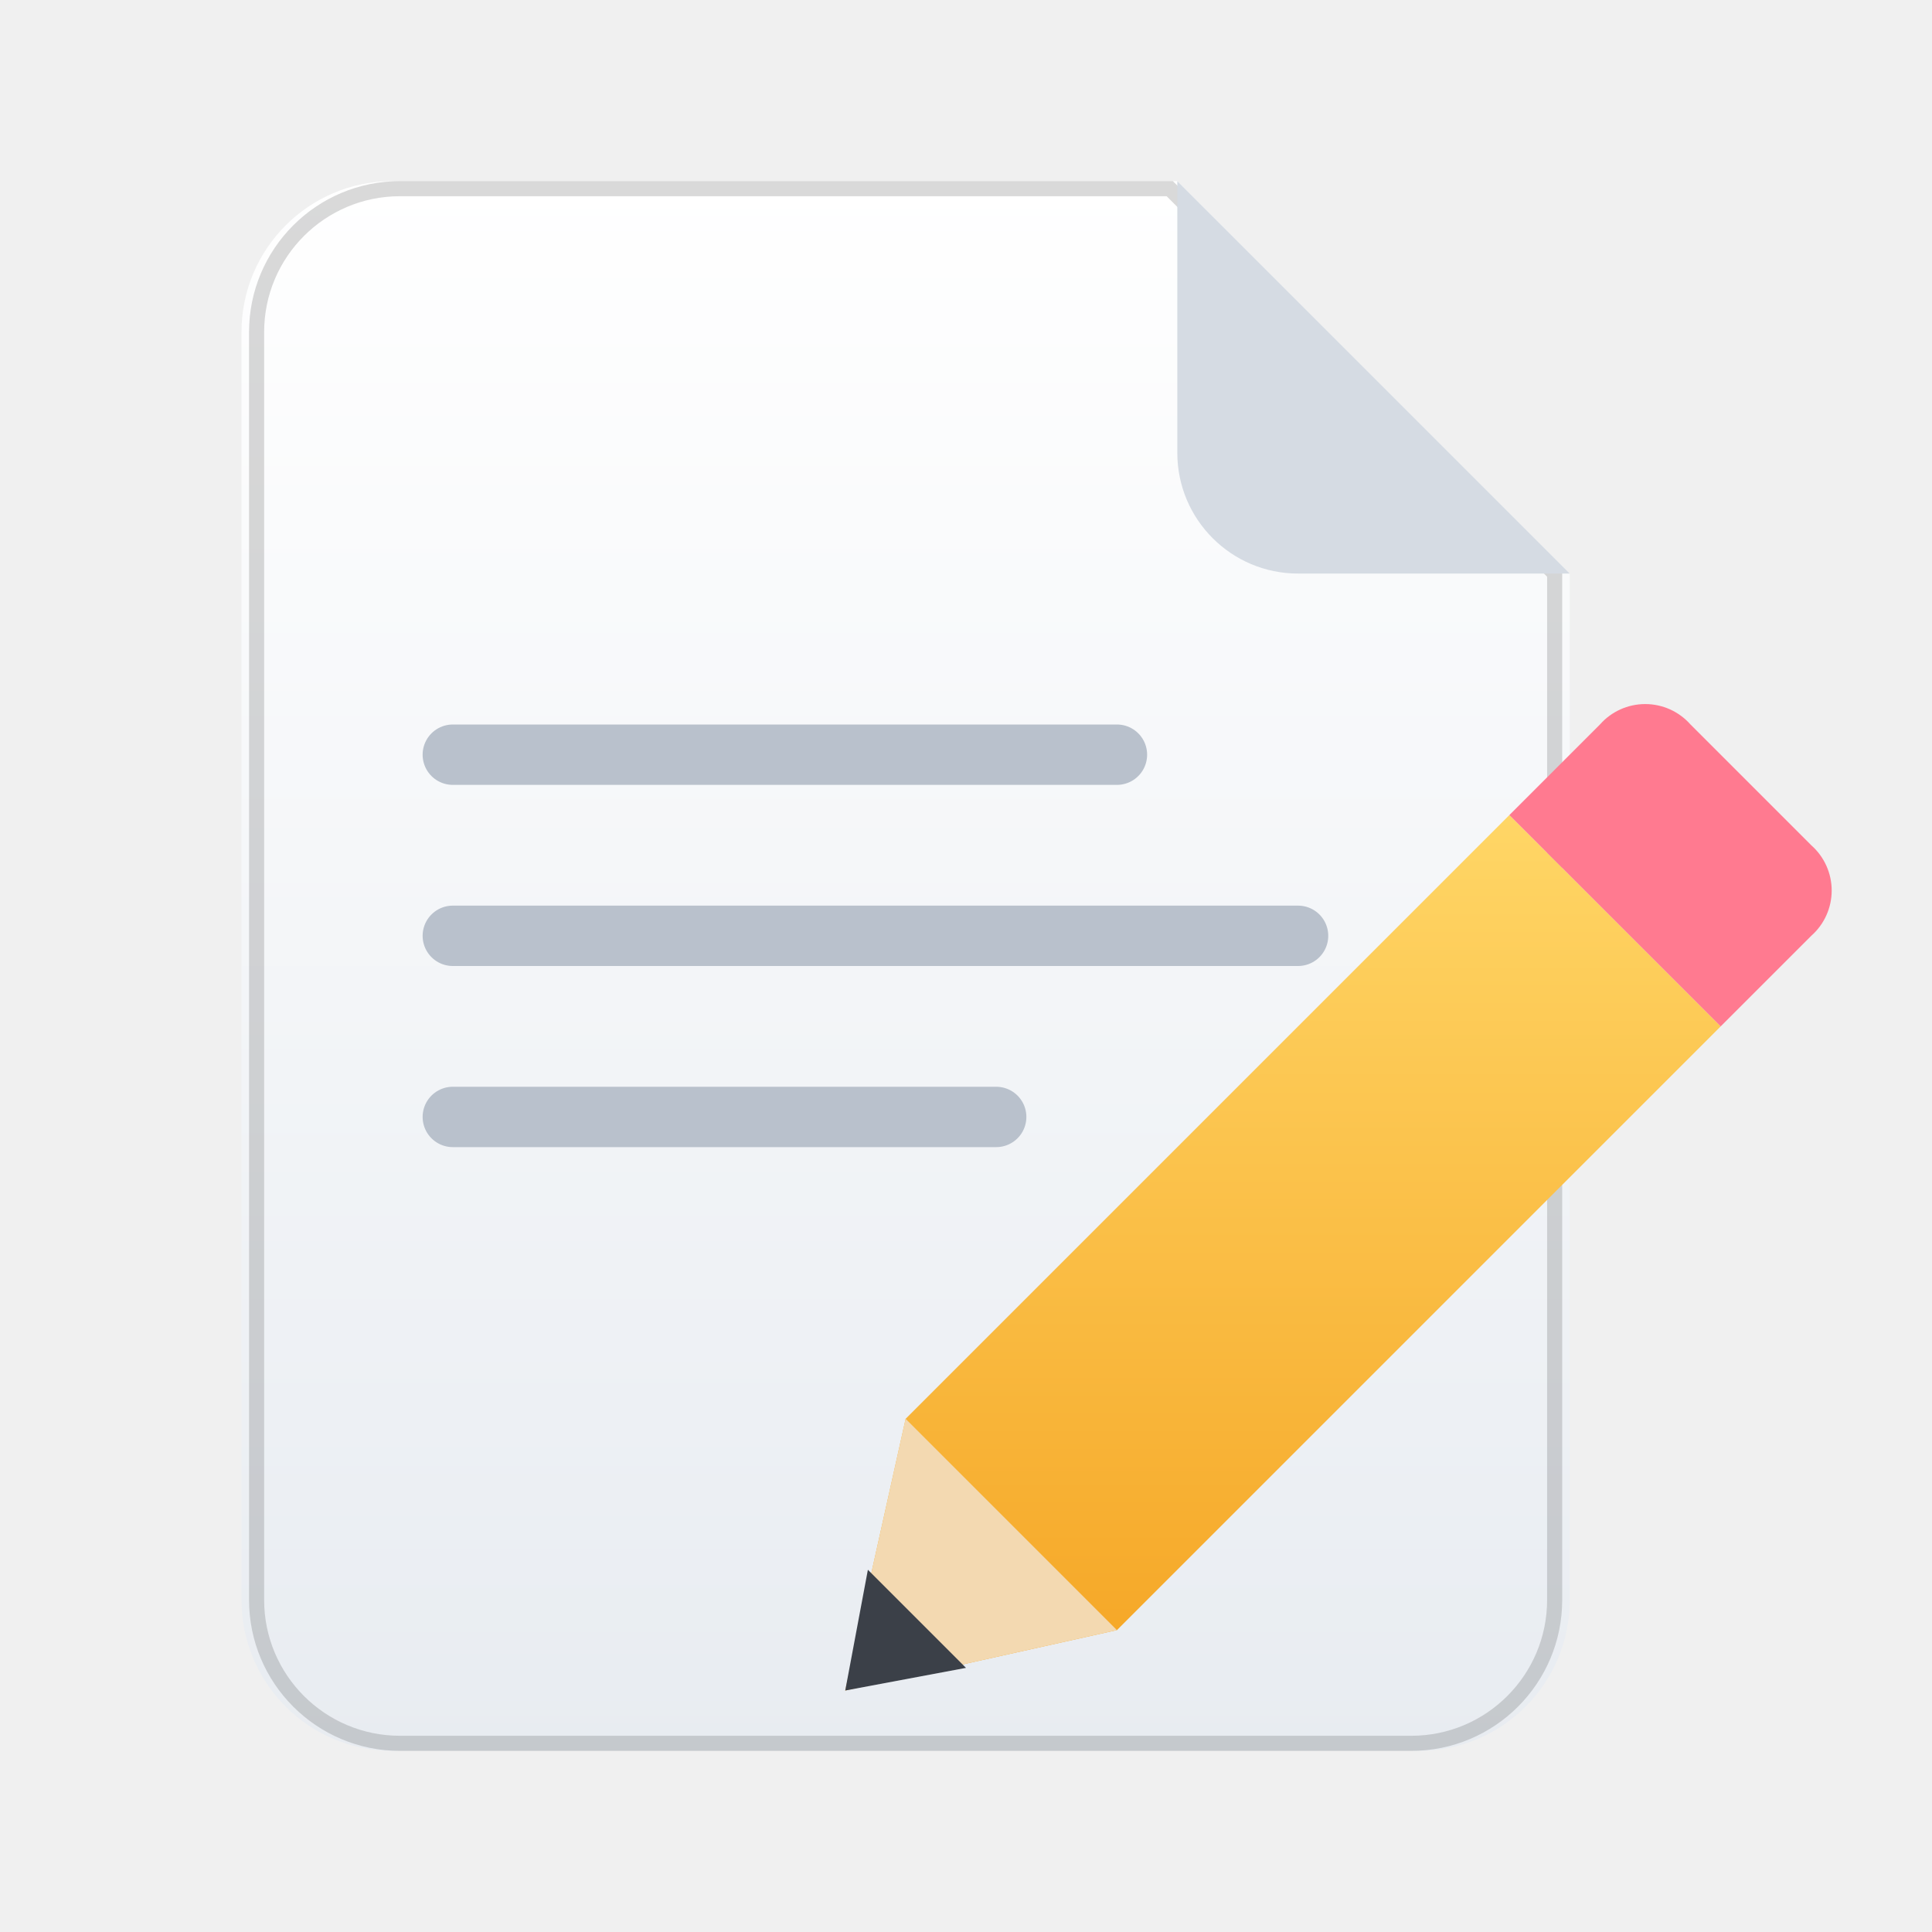
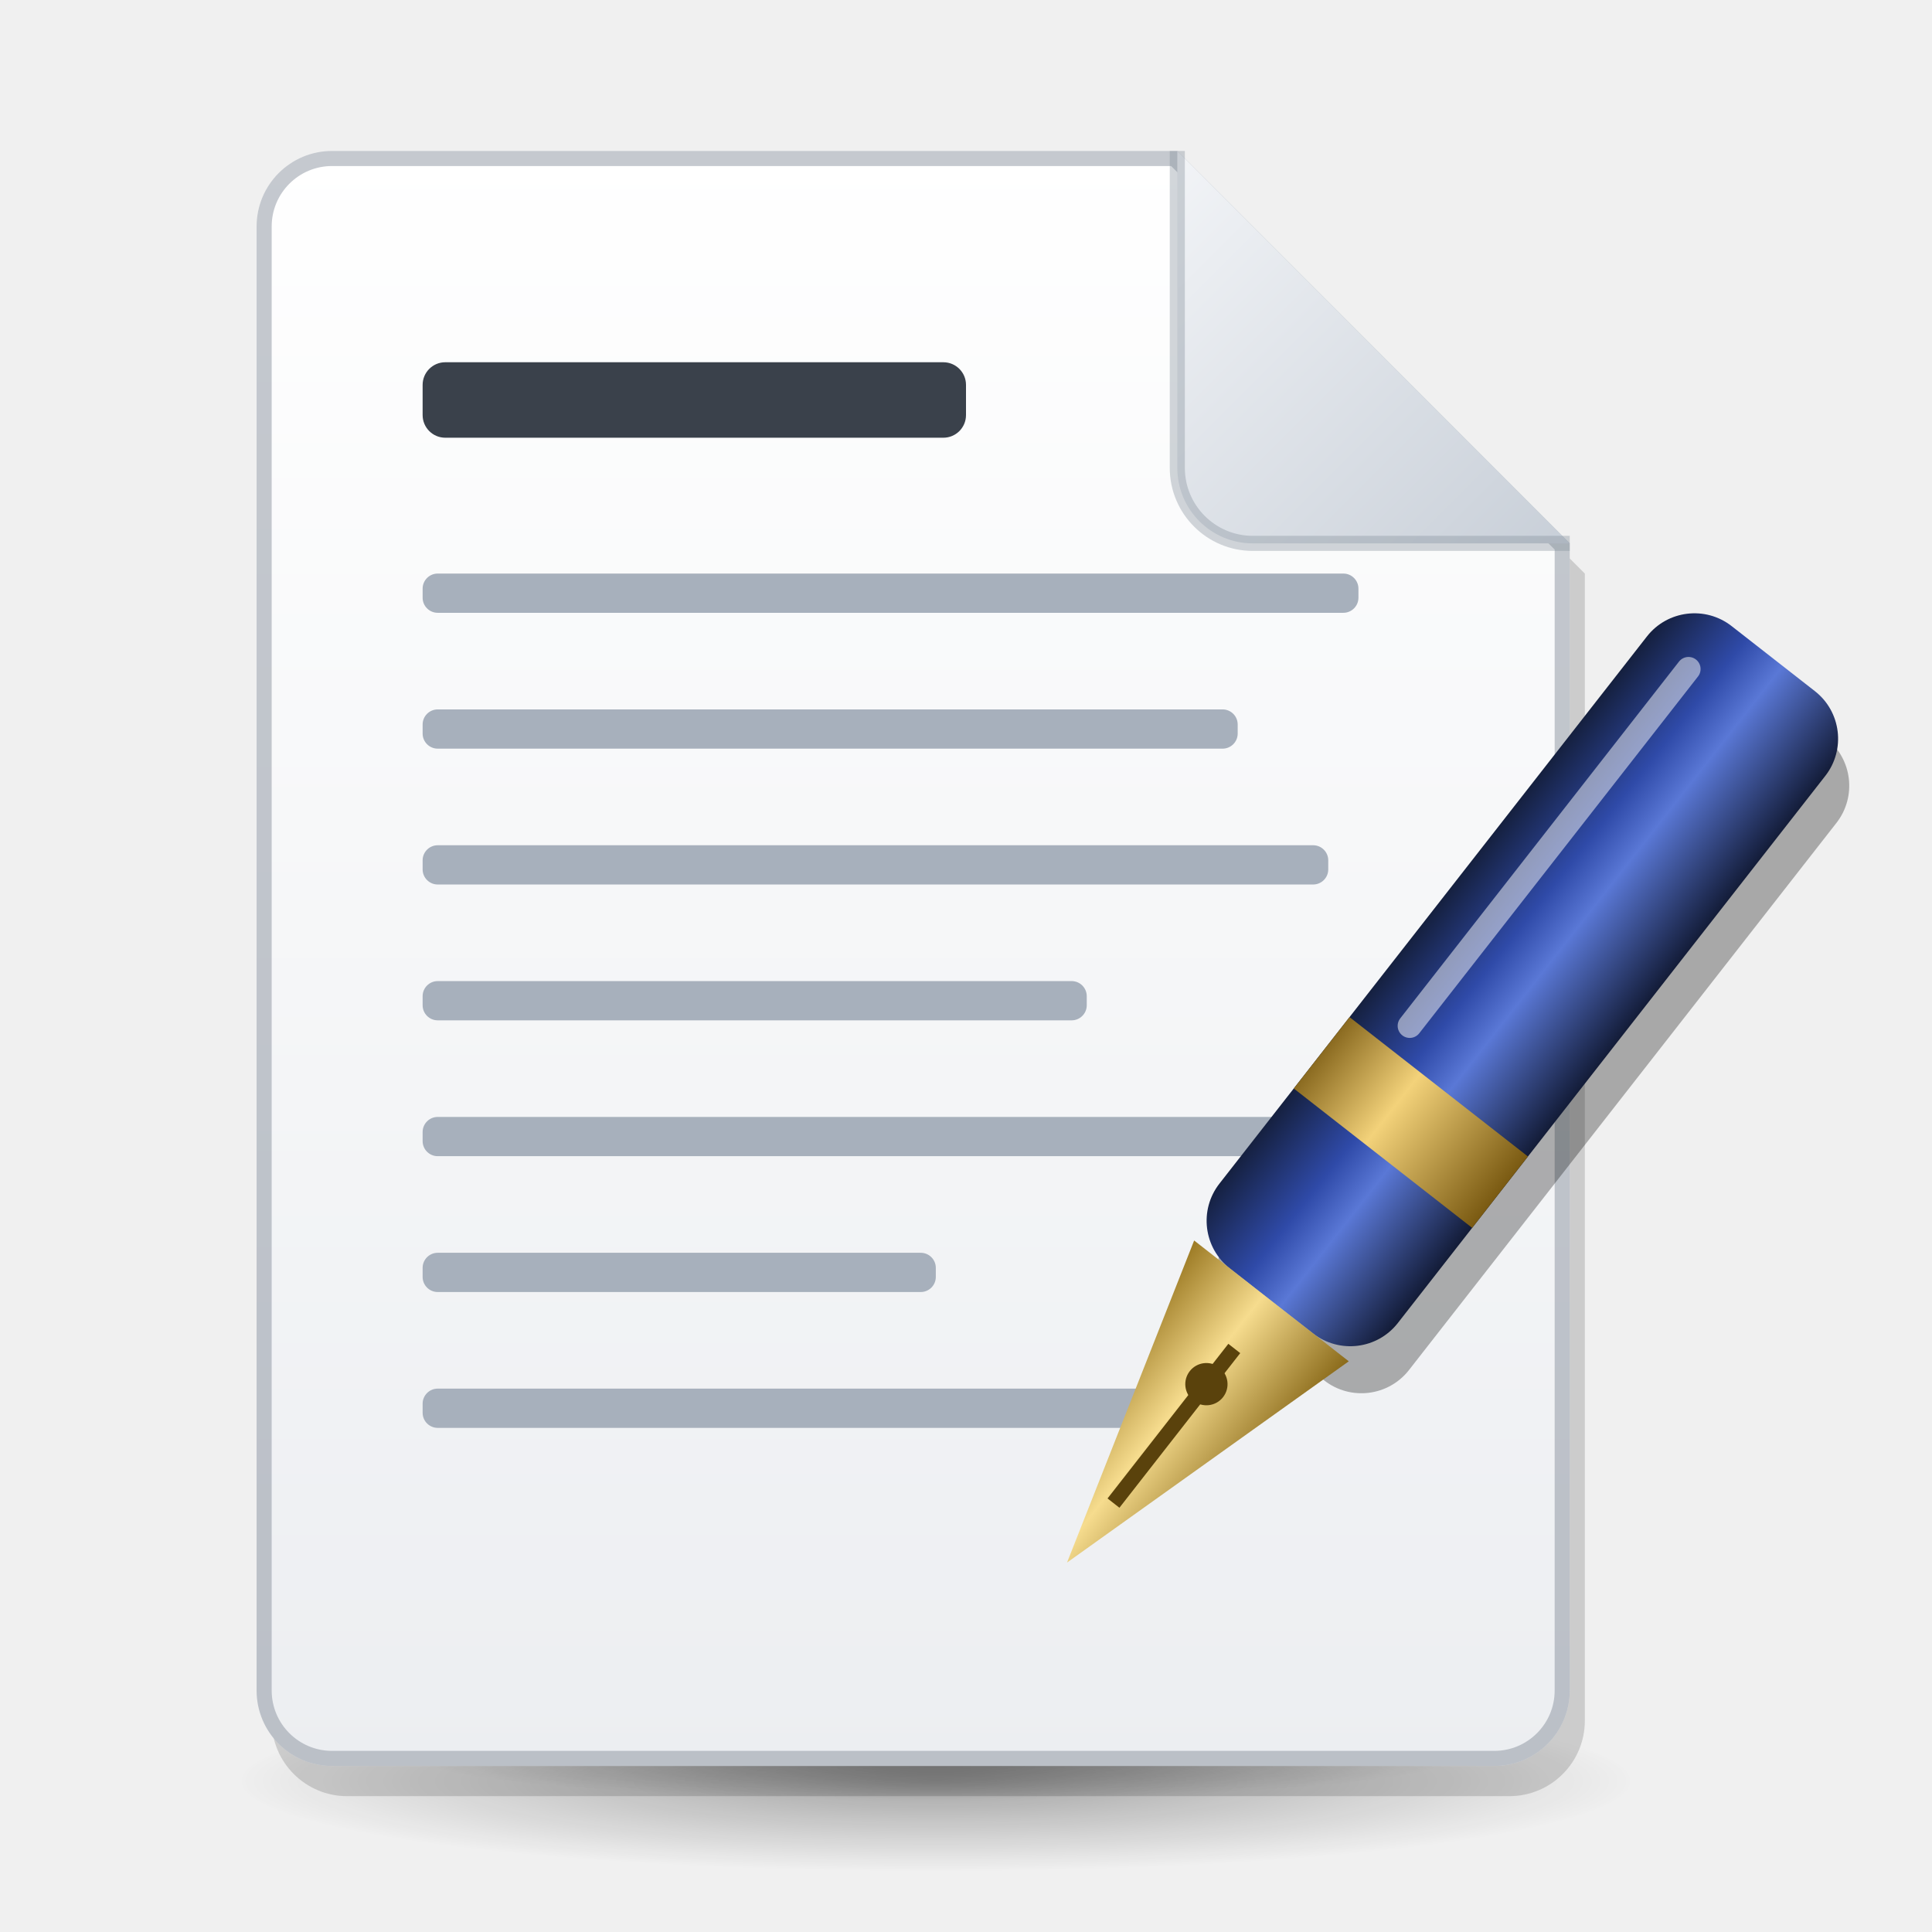
<svg xmlns="http://www.w3.org/2000/svg" viewBox="0 0 128 128" fill="none">
  <defs>
-     <linearGradient id="hl" x1="0" y1="0" x2="0" y2="1">
-       <stop offset="0" stop-color="#ffffff" stop-opacity="0.55" />
-       <stop offset="0.35" stop-color="#ffffff" stop-opacity="0.08" />
-       <stop offset="1" stop-color="#ffffff" stop-opacity="0" />
+     <radialGradient id="g1" cx="0.5" cy="0.5" r="0.5">
+       <stop offset="0" stop-color="#000000" stop-opacity="0.32" />
+       <stop offset="1" stop-color="#000000" stop-opacity="0" />
+     </radialGradient>
+     <radialGradient id="g2" cx="0.5" cy="0.5" r="0.5">
+       <stop offset="0" stop-color="#000000" stop-opacity="0.288" />
+       <stop offset="1" stop-color="#000000" stop-opacity="0" />
+     </radialGradient>
+     <linearGradient id="g3" x1="0" y1="0" x2="0" y2="1">
+       <stop offset="0" stop-color="#ffffff" />
+       <stop offset="1" stop-color="#eceef1" />
    </linearGradient>
-     <linearGradient id="page" x1="0" y1="0" x2="0" y2="1">
-       <stop offset="0" stop-color="#ffffff" />
-       <stop offset="1" stop-color="#e8ecf1" />
+     <linearGradient id="g4" x1="0" y1="0" x2="1" y2="1">
+       <stop offset="0" stop-color="#f2f4f7" />
+       <stop offset="1" stop-color="#c8cfd8" />
    </linearGradient>
-     <linearGradient id="pencil" x1="0" y1="0" x2="0" y2="1">
-       <stop offset="0" stop-color="#ffd666" />
-       <stop offset="1" stop-color="#f5a524" />
+     <linearGradient id="g5" x1="0" y1="0" x2="1" y2="0">
+       <stop offset="0" stop-color="#15203f" />
+       <stop offset="0.35" stop-color="#2f4aa8" />
+       <stop offset="0.55" stop-color="#5a78d6" />
+       <stop offset="1" stop-color="#131c38" />
+     </linearGradient>
+     <linearGradient id="g6" x1="0" y1="0" x2="1" y2="0">
+       <stop offset="0" stop-color="#8a6a20" />
+       <stop offset="0.4" stop-color="#f3d27a" />
+       <stop offset="1" stop-color="#7a5a12" />
+     </linearGradient>
+     <linearGradient id="g7" x1="0" y1="0" x2="1" y2="0">
+       <stop offset="0" stop-color="#9c7a24" />
+       <stop offset="0.45" stop-color="#f6dc8e" />
+       <stop offset="1" stop-color="#8a6a1a" />
    </linearGradient>
  </defs>
-   <path d="M26 12h52l26 26v68a10 10 0 0 1-10 10H26a10 10 0 0 1-10-10V22a10 10 0 0 1 10-10z" fill="url(#page)" />
-   <path d="M26.5 12.5h51l25.5 25.5v68a9.5 9.5 0 0 1-9.5 9.5H26.5a9.5 9.5 0 0 1-9.5-9.5V22a9.5 9.5 0 0 1 9.5-9.5z" stroke="#000000" stroke-opacity="0.15" />
-   <path d="M78 12v18a8 8 0 0 0 8 8h18" fill="#d5dbe3" />
-   <path d="M30 50h44M30 62h56M30 74h36" stroke="#b9c1cc" stroke-width="4" stroke-linecap="round" />
-   <path d="M100 54l14 14-40 40-18 4 4-18z" fill="url(#pencil)" />
-   <path d="M100 54l14 14 6-6a4 4 0 0 0 0-6l-8-8a4 4 0 0 0-6 0z" fill="#ff7a90" />
-   <path d="M60 94l-4 18 18-4z" fill="#f3d9b1" />
-   <path d="M57.5 104l-1.5 8 8-1.5z" fill="#3b4048" />
+   <ellipse cx="62" cy="118" rx="46" ry="6" fill="url(#g1)" />
+   <ellipse cx="62" cy="116.5" rx="34.5" ry="2.7" fill="url(#g2)" />
+   <path d="M22 10h56l26 26v76a5 5 0 0 1-5 5H22a5 5 0 0 1-5-5V15a5 5 0 0 1 5-5z" fill="#000000" fill-opacity="0.15" transform="translate(1 2)" />
+   <path d="M22 10h56l26 26v76a5 5 0 0 1-5 5H22a5 5 0 0 1-5-5V15a5 5 0 0 1 5-5z" fill="url(#g3)" />
+   <path d="M22.5 10.5h55.3l25.7 25.7v75.8a4.5 4.5 0 0 1-4.5 4.5H22a4.5 4.5 0 0 1-4.5-4.5V15a4.5 4.5 0 0 1 4.5-4.5z" stroke="#7f8996" stroke-opacity="0.45" stroke-width="1" />
+   <path d="M78 10v21a5 5 0 0 0 5 5h21z" fill="url(#g4)" />
+   <path d="M78 10v21a5 5 0 0 0 5 5h21" stroke="#7f8996" stroke-opacity="0.35" stroke-width="1" />
+   <rect x="28" y="24" width="36" height="5" rx="1.5" fill="#3a414b" />
+   <rect x="28" y="38" width="62" height="2.6" rx="1" fill="#a7b0bc" />
+   <rect x="28" y="47" width="54" height="2.6" rx="1" fill="#a7b0bc" />
+   <rect x="28" y="56" width="60" height="2.6" rx="1" fill="#a7b0bc" />
+   <rect x="28" y="65" width="44" height="2.6" rx="1" fill="#a7b0bc" />
+   <rect x="28" y="74" width="58" height="2.6" rx="1" fill="#a7b0bc" />
+   <rect x="28" y="83" width="34" height="2.6" rx="1" fill="#a7b0bc" />
+   <rect x="28" y="92" width="50" height="2.6" rx="1" fill="#a7b0bc" />
+   <g transform="rotate(38 90 78)">
+     <rect x="83" y="34" width="15" height="54" rx="4" fill="#000000" fill-opacity="0.3" transform="translate(2.5 2)" />
+     <rect x="83" y="34" width="15" height="54" rx="4" fill="url(#g5)" />
+     <rect x="83" y="70" width="15" height="6" fill="url(#g6)" />
+     <path d="M84 88h13l-6.5 22z" fill="url(#g7)" />
+     <path d="M90.5 92v13" stroke="#5a420c" stroke-width="1" />
+     <circle cx="90.5" cy="95" r="1.4" fill="#5a420c" />
+     <path d="M86.5 38v30" stroke="#ffffff" stroke-opacity="0.5" stroke-width="1.6" stroke-linecap="round" />
+   </g>
</svg>
